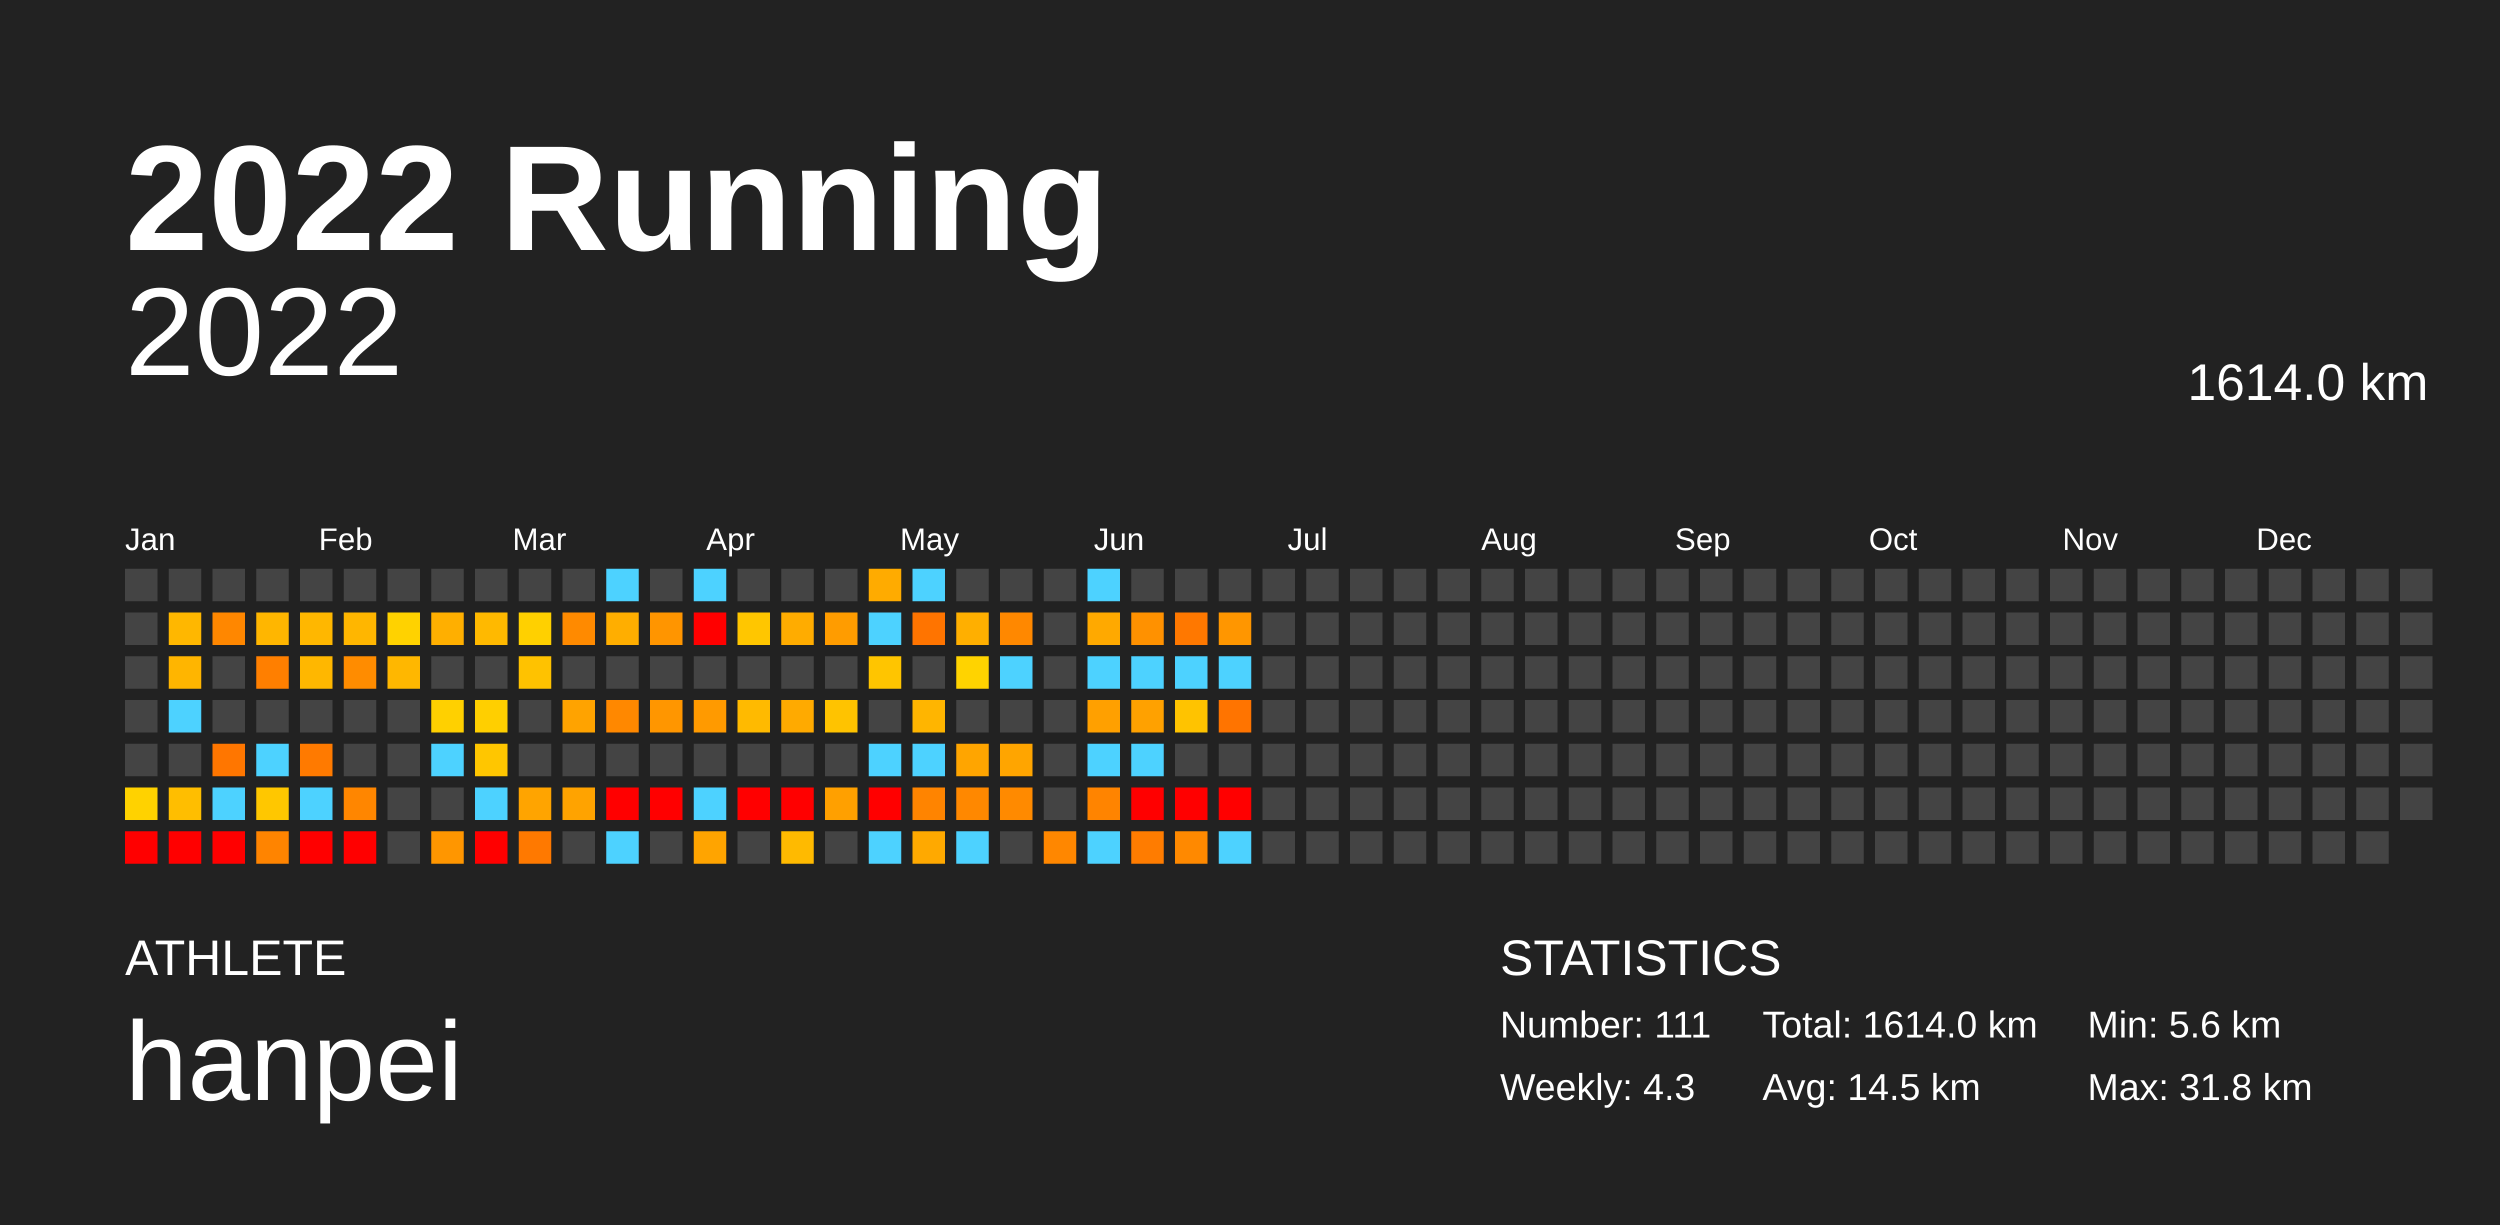
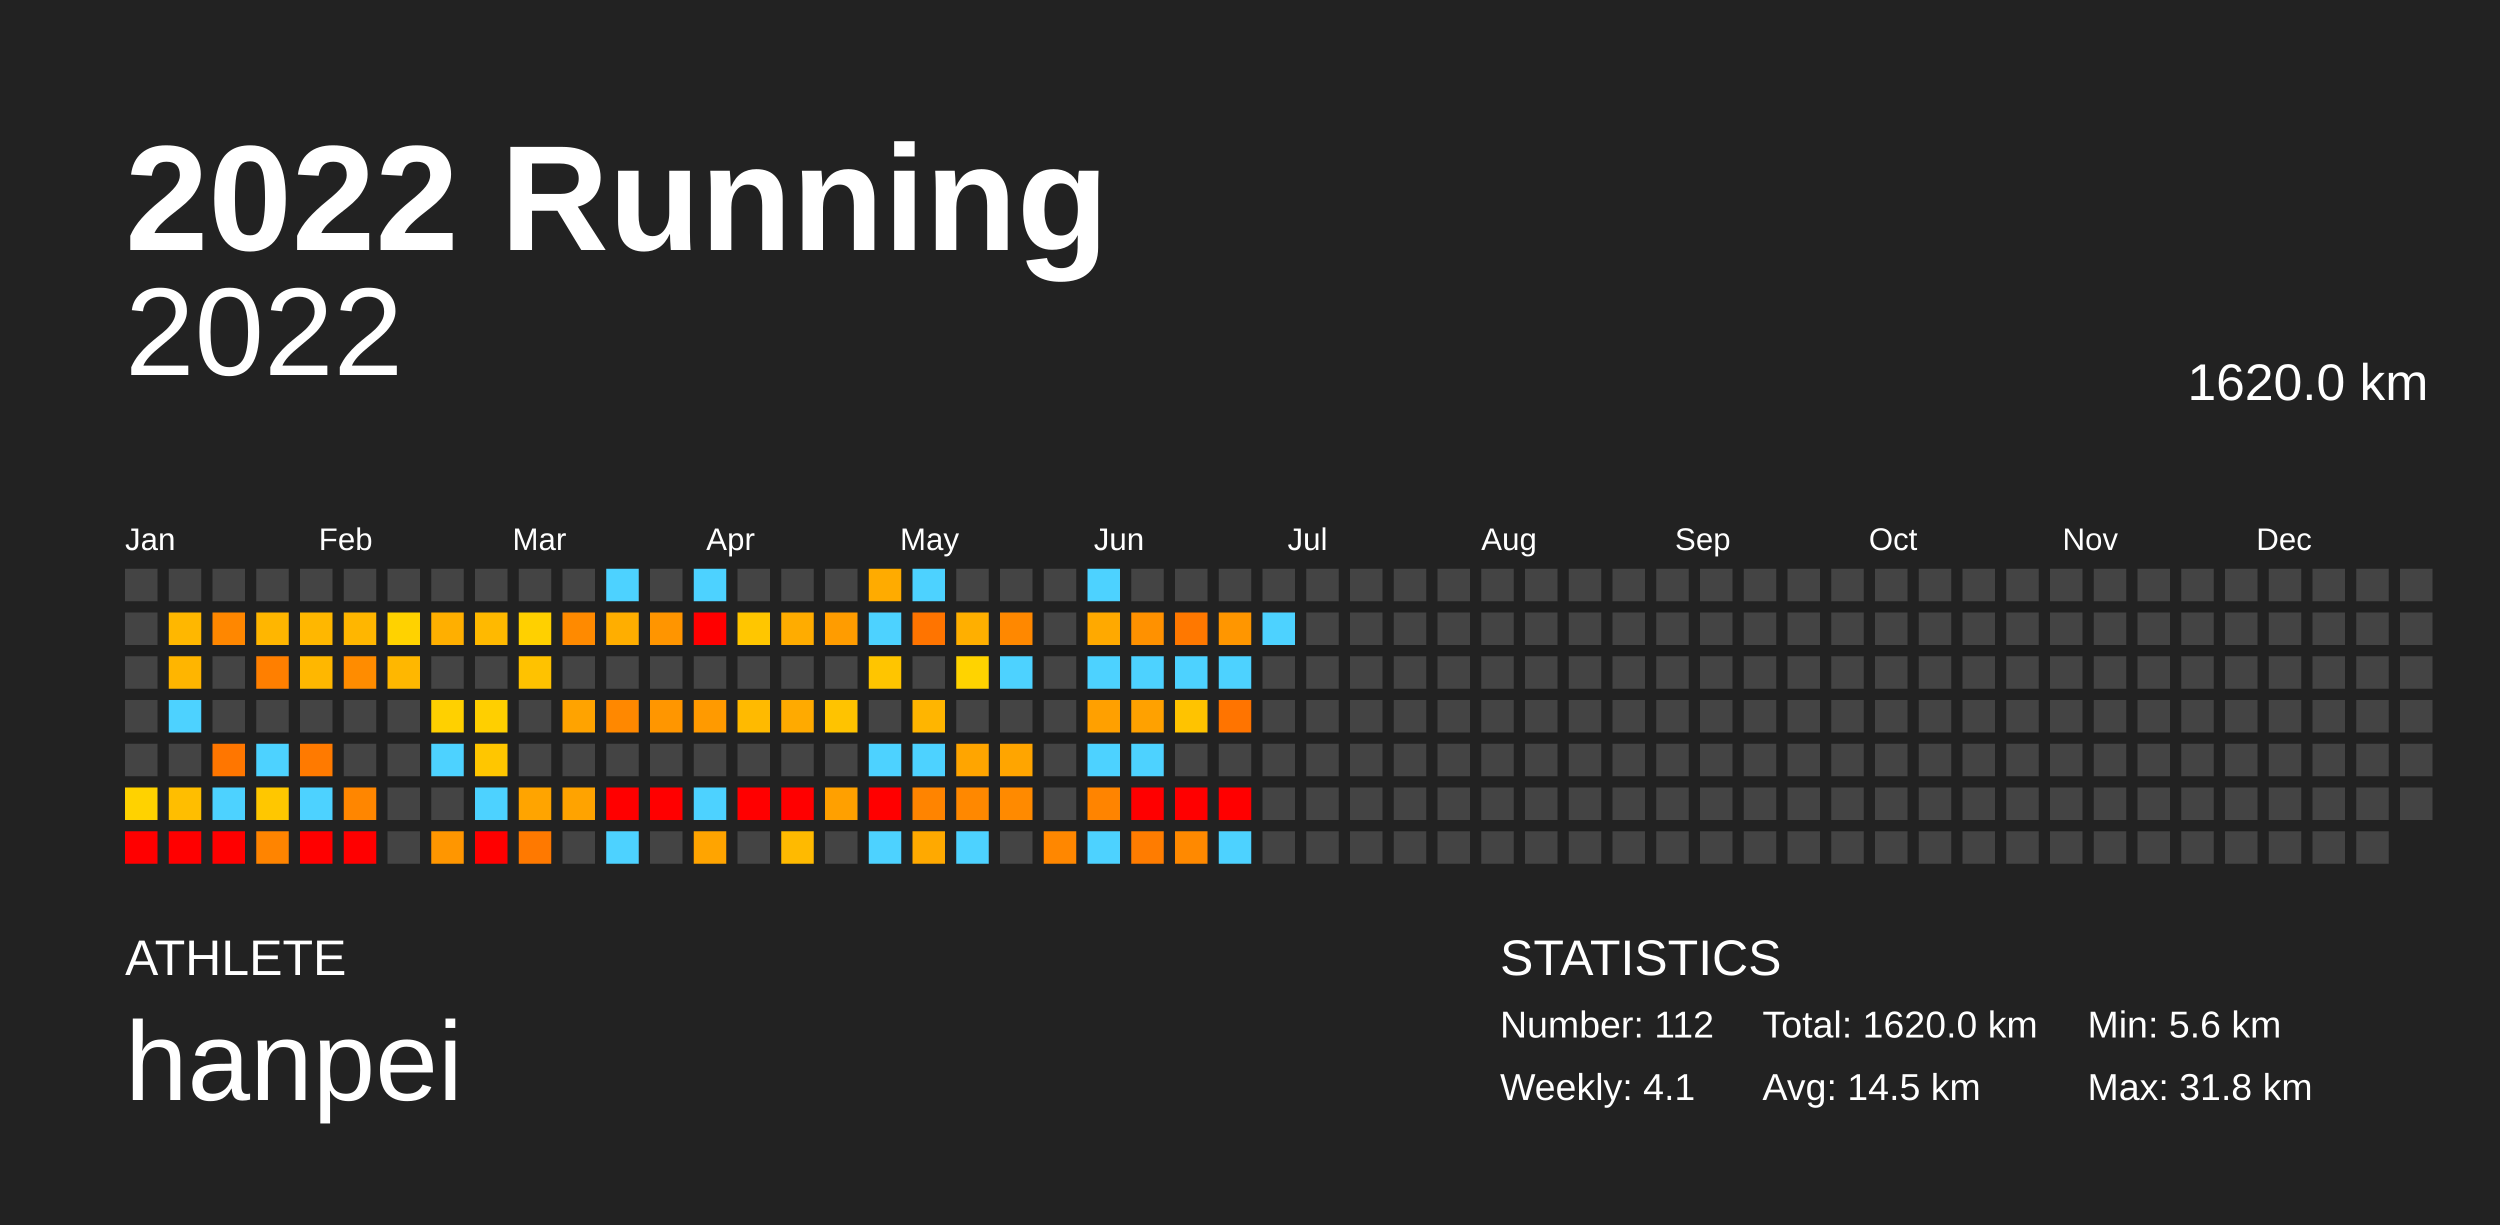
<svg xmlns="http://www.w3.org/2000/svg" baseProfile="full" height="98mm" version="1.1" viewBox="0,0,200,98" width="200mm">
  <defs />
  <rect fill="#222222" height="98" width="200" x="0" y="0" />
  <text fill="#FFFFFF" style="font-size:12px; font-family:Arial; font-weight:bold;" x="10" y="20">2022 Running</text>
  <text fill="#FFFFFF" style="font-size:4px; font-family:Arial" x="10" y="78">ATHLETE</text>
  <text fill="#FFFFFF" style="font-size:9px; font-family:Arial" x="10" y="88">hanpei</text>
  <text fill="#FFFFFF" style="font-size:4px; font-family:Arial" x="120" y="78">STATISTICS</text>
-   <text fill="#FFFFFF" style="font-size:3px; font-family:Arial" x="120" y="83">Number: 111</text>
-   <text fill="#FFFFFF" style="font-size:3px; font-family:Arial" x="120" y="88">Weekly: 4.3</text>
-   <text fill="#FFFFFF" style="font-size:3px; font-family:Arial" x="141" y="83">Total: 1614.0 km</text>
+   <text fill="#FFFFFF" style="font-size:3px; font-family:Arial" x="120" y="83">Number: 112</text>
+   <text fill="#FFFFFF" style="font-size:3px; font-family:Arial" x="120" y="88">Weekly: 4.1</text>
+   <text fill="#FFFFFF" style="font-size:3px; font-family:Arial" x="141" y="83">Total: 1620.0 km</text>
  <text fill="#FFFFFF" style="font-size:3px; font-family:Arial" x="141" y="88">Avg: 14.5 km</text>
  <text fill="#FFFFFF" style="font-size:3px; font-family:Arial" x="167" y="83">Min: 5.6 km</text>
  <text fill="#FFFFFF" style="font-size:3px; font-family:Arial" x="167" y="88">Max: 31.8 km</text>
  <text alignment-baseline="hanging" fill="#FFFFFF" style="font-size:10.0px; font-family:Arial;" x="10" y="30">2022</text>
-   <text alignment-baseline="hanging" fill="#FFFFFF" style="font-size:4.125px; font-family:Arial;" x="175" y="32">1614.0 km</text>
+   <text alignment-baseline="hanging" fill="#FFFFFF" style="font-size:4.125px; font-family:Arial;" x="175" y="32">1620.0 km</text>
  <text fill="#FFFFFF" style="font-size:2.5px; font-family:Arial" x="10.0" y="44">Jan</text>
  <text fill="#FFFFFF" style="font-size:2.5px; font-family:Arial" x="25.5" y="44">Feb</text>
  <text fill="#FFFFFF" style="font-size:2.5px; font-family:Arial" x="41.0" y="44">Mar</text>
  <text fill="#FFFFFF" style="font-size:2.5px; font-family:Arial" x="56.5" y="44">Apr</text>
  <text fill="#FFFFFF" style="font-size:2.5px; font-family:Arial" x="72.0" y="44">May</text>
  <text fill="#FFFFFF" style="font-size:2.5px; font-family:Arial" x="87.5" y="44">Jun</text>
  <text fill="#FFFFFF" style="font-size:2.5px; font-family:Arial" x="103.0" y="44">Jul</text>
  <text fill="#FFFFFF" style="font-size:2.5px; font-family:Arial" x="118.5" y="44">Aug</text>
  <text fill="#FFFFFF" style="font-size:2.5px; font-family:Arial" x="134.0" y="44">Sep</text>
  <text fill="#FFFFFF" style="font-size:2.5px; font-family:Arial" x="149.5" y="44">Oct</text>
  <text fill="#FFFFFF" style="font-size:2.5px; font-family:Arial" x="165.0" y="44">Nov</text>
  <text fill="#FFFFFF" style="font-size:2.5px; font-family:Arial" x="180.5" y="44">Dec</text>
  <rect fill="#444444" height="2.6" width="2.6" x="10.0" y="45.5" />
  <rect fill="#444444" height="2.6" width="2.6" x="10.0" y="49.0" />
  <rect fill="#444444" height="2.6" width="2.6" x="10.0" y="52.5" />
  <rect fill="#444444" height="2.6" width="2.6" x="10.0" y="56.0" />
  <rect fill="#444444" height="2.6" width="2.6" x="10.0" y="59.5" />
  <rect fill="#ffd200" height="2.6" width="2.6" x="10.0" y="63.0" />
  <rect fill="red" height="2.6" width="2.6" x="10.0" y="66.5" />
  <rect fill="#444444" height="2.6" width="2.6" x="13.5" y="45.5" />
  <rect fill="#ffb700" height="2.6" width="2.6" x="13.5" y="49.0" />
  <rect fill="#ffb500" height="2.6" width="2.6" x="13.5" y="52.5" />
  <rect fill="#4dd2ff" height="2.6" width="2.6" x="13.5" y="56.0" />
  <rect fill="#444444" height="2.6" width="2.6" x="13.5" y="59.5" />
  <rect fill="#ffbe00" height="2.6" width="2.6" x="13.5" y="63.0" />
  <rect fill="red" height="2.6" width="2.6" x="13.5" y="66.5" />
  <rect fill="#444444" height="2.6" width="2.6" x="17.0" y="45.5" />
  <rect fill="#ff8700" height="2.6" width="2.6" x="17.0" y="49.0" />
  <rect fill="#444444" height="2.6" width="2.6" x="17.0" y="52.5" />
  <rect fill="#444444" height="2.6" width="2.6" x="17.0" y="56.0" />
  <rect fill="#ff7600" height="2.6" width="2.6" x="17.0" y="59.5" />
  <rect fill="#4dd2ff" height="2.6" width="2.6" x="17.0" y="63.0" />
  <rect fill="red" height="2.6" width="2.6" x="17.0" y="66.5" />
  <rect fill="#444444" height="2.6" width="2.6" x="20.5" y="45.5" />
  <rect fill="#ffb600" height="2.6" width="2.6" x="20.5" y="49.0" />
  <rect fill="#ff7f00" height="2.6" width="2.6" x="20.5" y="52.5" />
  <rect fill="#444444" height="2.6" width="2.6" x="20.5" y="56.0" />
  <rect fill="#4dd2ff" height="2.6" width="2.6" x="20.5" y="59.5" />
  <rect fill="#ffc700" height="2.6" width="2.6" x="20.5" y="63.0" />
  <rect fill="#ff8400" height="2.6" width="2.6" x="20.5" y="66.5" />
  <rect fill="#444444" height="2.6" width="2.6" x="24.0" y="45.5" />
  <rect fill="#ffb700" height="2.6" width="2.6" x="24.0" y="49.0" />
  <rect fill="#ffb700" height="2.6" width="2.6" x="24.0" y="52.5" />
  <rect fill="#444444" height="2.6" width="2.6" x="24.0" y="56.0" />
  <rect fill="#ff7a00" height="2.6" width="2.6" x="24.0" y="59.5" />
  <rect fill="#4dd2ff" height="2.6" width="2.6" x="24.0" y="63.0" />
  <rect fill="red" height="2.6" width="2.6" x="24.0" y="66.5" />
  <rect fill="#444444" height="2.6" width="2.6" x="27.5" y="45.5" />
  <rect fill="#ffb600" height="2.6" width="2.6" x="27.5" y="49.0" />
  <rect fill="#ff8c00" height="2.6" width="2.6" x="27.5" y="52.5" />
  <rect fill="#444444" height="2.6" width="2.6" x="27.5" y="56.0" />
  <rect fill="#444444" height="2.6" width="2.6" x="27.5" y="59.5" />
  <rect fill="#ff8600" height="2.6" width="2.6" x="27.5" y="63.0" />
  <rect fill="red" height="2.6" width="2.6" x="27.5" y="66.5" />
  <rect fill="#444444" height="2.6" width="2.6" x="31.0" y="45.5" />
  <rect fill="#ffd200" height="2.6" width="2.6" x="31.0" y="49.0" />
  <rect fill="#ffb700" height="2.6" width="2.6" x="31.0" y="52.5" />
  <rect fill="#444444" height="2.6" width="2.6" x="31.0" y="56.0" />
  <rect fill="#444444" height="2.6" width="2.6" x="31.0" y="59.5" />
  <rect fill="#444444" height="2.6" width="2.6" x="31.0" y="63.0" />
  <rect fill="#444444" height="2.6" width="2.6" x="31.0" y="66.5" />
  <rect fill="#444444" height="2.6" width="2.6" x="34.5" y="45.5" />
  <rect fill="#ffaf00" height="2.6" width="2.6" x="34.5" y="49.0" />
  <rect fill="#444444" height="2.6" width="2.6" x="34.5" y="52.5" />
  <rect fill="#ffd000" height="2.6" width="2.6" x="34.5" y="56.0" />
  <rect fill="#4dd2ff" height="2.6" width="2.6" x="34.5" y="59.5" />
  <rect fill="#444444" height="2.6" width="2.6" x="34.5" y="63.0" />
  <rect fill="#ff9600" height="2.6" width="2.6" x="34.5" y="66.5" />
  <rect fill="#444444" height="2.6" width="2.6" x="38.0" y="45.5" />
  <rect fill="#ffb900" height="2.6" width="2.6" x="38.0" y="49.0" />
  <rect fill="#444444" height="2.6" width="2.6" x="38.0" y="52.5" />
  <rect fill="#ffcf00" height="2.6" width="2.6" x="38.0" y="56.0" />
  <rect fill="#ffc600" height="2.6" width="2.6" x="38.0" y="59.5" />
  <rect fill="#4dd2ff" height="2.6" width="2.6" x="38.0" y="63.0" />
  <rect fill="red" height="2.6" width="2.6" x="38.0" y="66.5" />
  <rect fill="#444444" height="2.6" width="2.6" x="41.5" y="45.5" />
  <rect fill="#ffd000" height="2.6" width="2.6" x="41.5" y="49.0" />
  <rect fill="#ffc200" height="2.6" width="2.6" x="41.5" y="52.5" />
  <rect fill="#444444" height="2.6" width="2.6" x="41.5" y="56.0" />
  <rect fill="#444444" height="2.6" width="2.6" x="41.5" y="59.5" />
  <rect fill="#ffa400" height="2.6" width="2.6" x="41.5" y="63.0" />
  <rect fill="#ff7900" height="2.6" width="2.6" x="41.5" y="66.5" />
  <rect fill="#444444" height="2.6" width="2.6" x="45.0" y="45.5" />
  <rect fill="#ff8a00" height="2.6" width="2.6" x="45.0" y="49.0" />
  <rect fill="#444444" height="2.6" width="2.6" x="45.0" y="52.5" />
  <rect fill="#ffa300" height="2.6" width="2.6" x="45.0" y="56.0" />
  <rect fill="#444444" height="2.6" width="2.6" x="45.0" y="59.5" />
  <rect fill="#ffa300" height="2.6" width="2.6" x="45.0" y="63.0" />
  <rect fill="#444444" height="2.6" width="2.6" x="45.0" y="66.5" />
  <rect fill="#4dd2ff" height="2.6" width="2.6" x="48.5" y="45.5" />
  <rect fill="#ffae00" height="2.6" width="2.6" x="48.5" y="49.0" />
  <rect fill="#444444" height="2.6" width="2.6" x="48.5" y="52.5" />
  <rect fill="#ff8800" height="2.6" width="2.6" x="48.5" y="56.0" />
  <rect fill="#444444" height="2.6" width="2.6" x="48.5" y="59.5" />
  <rect fill="red" height="2.6" width="2.6" x="48.5" y="63.0" />
  <rect fill="#4dd2ff" height="2.6" width="2.6" x="48.5" y="66.5" />
  <rect fill="#444444" height="2.6" width="2.6" x="52.0" y="45.5" />
  <rect fill="#ff9500" height="2.6" width="2.6" x="52.0" y="49.0" />
  <rect fill="#444444" height="2.6" width="2.6" x="52.0" y="52.5" />
  <rect fill="#ff9600" height="2.6" width="2.6" x="52.0" y="56.0" />
  <rect fill="#444444" height="2.6" width="2.6" x="52.0" y="59.5" />
  <rect fill="red" height="2.6" width="2.6" x="52.0" y="63.0" />
  <rect fill="#444444" height="2.6" width="2.6" x="52.0" y="66.5" />
  <rect fill="#4dd2ff" height="2.6" width="2.6" x="55.5" y="45.5" />
  <rect fill="red" height="2.6" width="2.6" x="55.5" y="49.0" />
  <rect fill="#444444" height="2.6" width="2.6" x="55.5" y="52.5" />
  <rect fill="#ff9a00" height="2.6" width="2.6" x="55.5" y="56.0" />
  <rect fill="#444444" height="2.6" width="2.6" x="55.5" y="59.5" />
  <rect fill="#4dd2ff" height="2.6" width="2.6" x="55.5" y="63.0" />
  <rect fill="#ffa400" height="2.6" width="2.6" x="55.5" y="66.5" />
  <rect fill="#444444" height="2.6" width="2.6" x="59.0" y="45.5" />
  <rect fill="#ffc600" height="2.6" width="2.6" x="59.0" y="49.0" />
  <rect fill="#444444" height="2.6" width="2.6" x="59.0" y="52.5" />
  <rect fill="#ffba00" height="2.6" width="2.6" x="59.0" y="56.0" />
  <rect fill="#444444" height="2.6" width="2.6" x="59.0" y="59.5" />
  <rect fill="red" height="2.6" width="2.6" x="59.0" y="63.0" />
  <rect fill="#444444" height="2.6" width="2.6" x="59.0" y="66.5" />
  <rect fill="#444444" height="2.6" width="2.6" x="62.5" y="45.5" />
  <rect fill="#ffac00" height="2.6" width="2.6" x="62.5" y="49.0" />
  <rect fill="#444444" height="2.6" width="2.6" x="62.5" y="52.5" />
  <rect fill="#ffaa00" height="2.6" width="2.6" x="62.5" y="56.0" />
  <rect fill="#444444" height="2.6" width="2.6" x="62.5" y="59.5" />
  <rect fill="red" height="2.6" width="2.6" x="62.5" y="63.0" />
  <rect fill="#ffba00" height="2.6" width="2.6" x="62.5" y="66.5" />
  <rect fill="#444444" height="2.6" width="2.6" x="66.0" y="45.5" />
  <rect fill="#ff9c00" height="2.6" width="2.6" x="66.0" y="49.0" />
  <rect fill="#444444" height="2.6" width="2.6" x="66.0" y="52.5" />
  <rect fill="#ffc300" height="2.6" width="2.6" x="66.0" y="56.0" />
  <rect fill="#444444" height="2.6" width="2.6" x="66.0" y="59.5" />
  <rect fill="#ffa000" height="2.6" width="2.6" x="66.0" y="63.0" />
  <rect fill="#444444" height="2.6" width="2.6" x="66.0" y="66.5" />
  <rect fill="#ffab00" height="2.6" width="2.6" x="69.5" y="45.5" />
  <rect fill="#4dd2ff" height="2.6" width="2.6" x="69.5" y="49.0" />
  <rect fill="#ffc500" height="2.6" width="2.6" x="69.5" y="52.5" />
  <rect fill="#444444" height="2.6" width="2.6" x="69.5" y="56.0" />
  <rect fill="#4dd2ff" height="2.6" width="2.6" x="69.5" y="59.5" />
  <rect fill="red" height="2.6" width="2.6" x="69.5" y="63.0" />
  <rect fill="#4dd2ff" height="2.6" width="2.6" x="69.5" y="66.5" />
  <rect fill="#4dd2ff" height="2.6" width="2.6" x="73.0" y="45.5" />
  <rect fill="#ff7400" height="2.6" width="2.6" x="73.0" y="49.0" />
  <rect fill="#444444" height="2.6" width="2.6" x="73.0" y="52.5" />
  <rect fill="#ffb500" height="2.6" width="2.6" x="73.0" y="56.0" />
  <rect fill="#4dd2ff" height="2.6" width="2.6" x="73.0" y="59.5" />
  <rect fill="#ff8400" height="2.6" width="2.6" x="73.0" y="63.0" />
  <rect fill="#ffa900" height="2.6" width="2.6" x="73.0" y="66.5" />
  <rect fill="#444444" height="2.6" width="2.6" x="76.5" y="45.5" />
  <rect fill="#ffaf00" height="2.6" width="2.6" x="76.5" y="49.0" />
  <rect fill="#ffd300" height="2.6" width="2.6" x="76.5" y="52.5" />
  <rect fill="#444444" height="2.6" width="2.6" x="76.5" y="56.0" />
  <rect fill="#ffa500" height="2.6" width="2.6" x="76.5" y="59.5" />
  <rect fill="#ff8800" height="2.6" width="2.6" x="76.5" y="63.0" />
  <rect fill="#4dd2ff" height="2.6" width="2.6" x="76.5" y="66.5" />
  <rect fill="#444444" height="2.6" width="2.6" x="80.0" y="45.5" />
  <rect fill="#ff8800" height="2.6" width="2.6" x="80.0" y="49.0" />
  <rect fill="#4dd2ff" height="2.6" width="2.6" x="80.0" y="52.5" />
  <rect fill="#444444" height="2.6" width="2.6" x="80.0" y="56.0" />
  <rect fill="#ffa500" height="2.6" width="2.6" x="80.0" y="59.5" />
  <rect fill="#ff8a00" height="2.6" width="2.6" x="80.0" y="63.0" />
  <rect fill="#444444" height="2.6" width="2.6" x="80.0" y="66.5" />
  <rect fill="#444444" height="2.6" width="2.6" x="83.5" y="45.5" />
  <rect fill="#444444" height="2.6" width="2.6" x="83.5" y="49.0" />
  <rect fill="#444444" height="2.6" width="2.6" x="83.5" y="52.5" />
  <rect fill="#444444" height="2.6" width="2.6" x="83.5" y="56.0" />
  <rect fill="#444444" height="2.6" width="2.6" x="83.5" y="59.5" />
  <rect fill="#444444" height="2.6" width="2.6" x="83.5" y="63.0" />
  <rect fill="#ff8700" height="2.6" width="2.6" x="83.5" y="66.5" />
  <rect fill="#4dd2ff" height="2.6" width="2.6" x="87.0" y="45.5" />
  <rect fill="#ffa900" height="2.6" width="2.6" x="87.0" y="49.0" />
  <rect fill="#4dd2ff" height="2.6" width="2.6" x="87.0" y="52.5" />
  <rect fill="#ffa000" height="2.6" width="2.6" x="87.0" y="56.0" />
  <rect fill="#4dd2ff" height="2.6" width="2.6" x="87.0" y="59.5" />
  <rect fill="#ff8400" height="2.6" width="2.6" x="87.0" y="63.0" />
  <rect fill="#4dd2ff" height="2.6" width="2.6" x="87.0" y="66.5" />
  <rect fill="#444444" height="2.6" width="2.6" x="90.5" y="45.5" />
  <rect fill="#ff9100" height="2.6" width="2.6" x="90.5" y="49.0" />
  <rect fill="#4dd2ff" height="2.6" width="2.6" x="90.5" y="52.5" />
  <rect fill="#ffa100" height="2.6" width="2.6" x="90.5" y="56.0" />
  <rect fill="#4dd2ff" height="2.6" width="2.6" x="90.5" y="59.5" />
  <rect fill="red" height="2.6" width="2.6" x="90.5" y="63.0" />
  <rect fill="#ff7c00" height="2.6" width="2.6" x="90.5" y="66.5" />
  <rect fill="#444444" height="2.6" width="2.6" x="94.0" y="45.5" />
  <rect fill="#ff7800" height="2.6" width="2.6" x="94.0" y="49.0" />
  <rect fill="#4dd2ff" height="2.6" width="2.6" x="94.0" y="52.5" />
  <rect fill="#ffc300" height="2.6" width="2.6" x="94.0" y="56.0" />
  <rect fill="#444444" height="2.6" width="2.6" x="94.0" y="59.5" />
  <rect fill="red" height="2.6" width="2.6" x="94.0" y="63.0" />
  <rect fill="#ff8900" height="2.6" width="2.6" x="94.0" y="66.5" />
  <rect fill="#444444" height="2.6" width="2.6" x="97.5" y="45.5" />
  <rect fill="#ff9600" height="2.6" width="2.6" x="97.5" y="49.0" />
  <rect fill="#4dd2ff" height="2.6" width="2.6" x="97.5" y="52.5" />
  <rect fill="#ff7400" height="2.6" width="2.6" x="97.5" y="56.0" />
  <rect fill="#444444" height="2.6" width="2.6" x="97.5" y="59.5" />
  <rect fill="red" height="2.6" width="2.6" x="97.5" y="63.0" />
  <rect fill="#4dd2ff" height="2.6" width="2.6" x="97.5" y="66.5" />
  <rect fill="#444444" height="2.6" width="2.6" x="101.0" y="45.5" />
-   <rect fill="#444444" height="2.6" width="2.6" x="101.0" y="49.0" />
+   <rect fill="#4dd2ff" height="2.6" width="2.6" x="101.0" y="49.0" />
  <rect fill="#444444" height="2.6" width="2.6" x="101.0" y="52.5" />
  <rect fill="#444444" height="2.6" width="2.6" x="101.0" y="56.0" />
  <rect fill="#444444" height="2.6" width="2.6" x="101.0" y="59.5" />
  <rect fill="#444444" height="2.6" width="2.6" x="101.0" y="63.0" />
  <rect fill="#444444" height="2.6" width="2.6" x="101.0" y="66.5" />
  <rect fill="#444444" height="2.6" width="2.6" x="104.5" y="45.5" />
  <rect fill="#444444" height="2.6" width="2.6" x="104.5" y="49.0" />
  <rect fill="#444444" height="2.6" width="2.6" x="104.5" y="52.5" />
  <rect fill="#444444" height="2.6" width="2.6" x="104.5" y="56.0" />
  <rect fill="#444444" height="2.6" width="2.6" x="104.5" y="59.5" />
  <rect fill="#444444" height="2.6" width="2.6" x="104.5" y="63.0" />
  <rect fill="#444444" height="2.6" width="2.6" x="104.5" y="66.5" />
  <rect fill="#444444" height="2.6" width="2.6" x="108.0" y="45.5" />
  <rect fill="#444444" height="2.6" width="2.6" x="108.0" y="49.0" />
  <rect fill="#444444" height="2.6" width="2.6" x="108.0" y="52.5" />
  <rect fill="#444444" height="2.6" width="2.6" x="108.0" y="56.0" />
  <rect fill="#444444" height="2.6" width="2.6" x="108.0" y="59.5" />
  <rect fill="#444444" height="2.6" width="2.6" x="108.0" y="63.0" />
  <rect fill="#444444" height="2.6" width="2.6" x="108.0" y="66.5" />
  <rect fill="#444444" height="2.6" width="2.6" x="111.5" y="45.5" />
  <rect fill="#444444" height="2.6" width="2.6" x="111.5" y="49.0" />
  <rect fill="#444444" height="2.6" width="2.6" x="111.5" y="52.5" />
  <rect fill="#444444" height="2.6" width="2.6" x="111.5" y="56.0" />
  <rect fill="#444444" height="2.6" width="2.6" x="111.5" y="59.5" />
  <rect fill="#444444" height="2.6" width="2.6" x="111.5" y="63.0" />
  <rect fill="#444444" height="2.6" width="2.6" x="111.5" y="66.5" />
  <rect fill="#444444" height="2.6" width="2.6" x="115.0" y="45.5" />
  <rect fill="#444444" height="2.6" width="2.6" x="115.0" y="49.0" />
  <rect fill="#444444" height="2.6" width="2.6" x="115.0" y="52.5" />
  <rect fill="#444444" height="2.6" width="2.6" x="115.0" y="56.0" />
  <rect fill="#444444" height="2.6" width="2.6" x="115.0" y="59.5" />
  <rect fill="#444444" height="2.6" width="2.6" x="115.0" y="63.0" />
  <rect fill="#444444" height="2.6" width="2.6" x="115.0" y="66.5" />
  <rect fill="#444444" height="2.6" width="2.6" x="118.5" y="45.5" />
  <rect fill="#444444" height="2.6" width="2.6" x="118.5" y="49.0" />
  <rect fill="#444444" height="2.6" width="2.6" x="118.5" y="52.5" />
  <rect fill="#444444" height="2.6" width="2.6" x="118.5" y="56.0" />
  <rect fill="#444444" height="2.6" width="2.6" x="118.5" y="59.5" />
  <rect fill="#444444" height="2.6" width="2.6" x="118.5" y="63.0" />
  <rect fill="#444444" height="2.6" width="2.6" x="118.5" y="66.5" />
  <rect fill="#444444" height="2.6" width="2.6" x="122.0" y="45.5" />
  <rect fill="#444444" height="2.6" width="2.6" x="122.0" y="49.0" />
  <rect fill="#444444" height="2.6" width="2.6" x="122.0" y="52.5" />
  <rect fill="#444444" height="2.6" width="2.6" x="122.0" y="56.0" />
  <rect fill="#444444" height="2.6" width="2.6" x="122.0" y="59.5" />
  <rect fill="#444444" height="2.6" width="2.6" x="122.0" y="63.0" />
  <rect fill="#444444" height="2.6" width="2.6" x="122.0" y="66.5" />
  <rect fill="#444444" height="2.6" width="2.6" x="125.5" y="45.5" />
  <rect fill="#444444" height="2.6" width="2.6" x="125.5" y="49.0" />
  <rect fill="#444444" height="2.6" width="2.6" x="125.5" y="52.5" />
  <rect fill="#444444" height="2.6" width="2.6" x="125.5" y="56.0" />
  <rect fill="#444444" height="2.6" width="2.6" x="125.5" y="59.5" />
  <rect fill="#444444" height="2.6" width="2.6" x="125.5" y="63.0" />
  <rect fill="#444444" height="2.6" width="2.6" x="125.5" y="66.5" />
  <rect fill="#444444" height="2.6" width="2.6" x="129.0" y="45.5" />
  <rect fill="#444444" height="2.6" width="2.6" x="129.0" y="49.0" />
  <rect fill="#444444" height="2.6" width="2.6" x="129.0" y="52.5" />
  <rect fill="#444444" height="2.6" width="2.6" x="129.0" y="56.0" />
  <rect fill="#444444" height="2.6" width="2.6" x="129.0" y="59.5" />
  <rect fill="#444444" height="2.6" width="2.6" x="129.0" y="63.0" />
  <rect fill="#444444" height="2.6" width="2.6" x="129.0" y="66.5" />
  <rect fill="#444444" height="2.6" width="2.6" x="132.5" y="45.5" />
  <rect fill="#444444" height="2.6" width="2.6" x="132.5" y="49.0" />
  <rect fill="#444444" height="2.6" width="2.6" x="132.5" y="52.5" />
  <rect fill="#444444" height="2.6" width="2.6" x="132.5" y="56.0" />
  <rect fill="#444444" height="2.6" width="2.6" x="132.5" y="59.5" />
  <rect fill="#444444" height="2.6" width="2.6" x="132.5" y="63.0" />
  <rect fill="#444444" height="2.6" width="2.6" x="132.5" y="66.5" />
  <rect fill="#444444" height="2.6" width="2.6" x="136.0" y="45.5" />
  <rect fill="#444444" height="2.6" width="2.6" x="136.0" y="49.0" />
  <rect fill="#444444" height="2.6" width="2.6" x="136.0" y="52.5" />
  <rect fill="#444444" height="2.6" width="2.6" x="136.0" y="56.0" />
  <rect fill="#444444" height="2.6" width="2.6" x="136.0" y="59.5" />
  <rect fill="#444444" height="2.6" width="2.6" x="136.0" y="63.0" />
  <rect fill="#444444" height="2.6" width="2.6" x="136.0" y="66.5" />
  <rect fill="#444444" height="2.6" width="2.6" x="139.5" y="45.5" />
  <rect fill="#444444" height="2.6" width="2.6" x="139.5" y="49.0" />
  <rect fill="#444444" height="2.6" width="2.6" x="139.5" y="52.5" />
  <rect fill="#444444" height="2.6" width="2.6" x="139.5" y="56.0" />
  <rect fill="#444444" height="2.6" width="2.6" x="139.5" y="59.5" />
  <rect fill="#444444" height="2.6" width="2.6" x="139.5" y="63.0" />
  <rect fill="#444444" height="2.6" width="2.6" x="139.5" y="66.5" />
  <rect fill="#444444" height="2.6" width="2.6" x="143.0" y="45.5" />
  <rect fill="#444444" height="2.6" width="2.6" x="143.0" y="49.0" />
  <rect fill="#444444" height="2.6" width="2.6" x="143.0" y="52.5" />
  <rect fill="#444444" height="2.6" width="2.6" x="143.0" y="56.0" />
  <rect fill="#444444" height="2.6" width="2.6" x="143.0" y="59.5" />
  <rect fill="#444444" height="2.6" width="2.6" x="143.0" y="63.0" />
  <rect fill="#444444" height="2.6" width="2.6" x="143.0" y="66.5" />
  <rect fill="#444444" height="2.6" width="2.6" x="146.5" y="45.5" />
  <rect fill="#444444" height="2.6" width="2.6" x="146.5" y="49.0" />
  <rect fill="#444444" height="2.6" width="2.6" x="146.5" y="52.5" />
  <rect fill="#444444" height="2.6" width="2.6" x="146.5" y="56.0" />
  <rect fill="#444444" height="2.6" width="2.6" x="146.5" y="59.5" />
  <rect fill="#444444" height="2.6" width="2.6" x="146.5" y="63.0" />
  <rect fill="#444444" height="2.6" width="2.6" x="146.5" y="66.5" />
  <rect fill="#444444" height="2.6" width="2.6" x="150.0" y="45.5" />
  <rect fill="#444444" height="2.6" width="2.6" x="150.0" y="49.0" />
  <rect fill="#444444" height="2.6" width="2.6" x="150.0" y="52.5" />
  <rect fill="#444444" height="2.6" width="2.6" x="150.0" y="56.0" />
  <rect fill="#444444" height="2.6" width="2.6" x="150.0" y="59.5" />
  <rect fill="#444444" height="2.6" width="2.6" x="150.0" y="63.0" />
  <rect fill="#444444" height="2.6" width="2.6" x="150.0" y="66.5" />
  <rect fill="#444444" height="2.6" width="2.6" x="153.5" y="45.5" />
  <rect fill="#444444" height="2.6" width="2.6" x="153.5" y="49.0" />
  <rect fill="#444444" height="2.6" width="2.6" x="153.5" y="52.5" />
  <rect fill="#444444" height="2.6" width="2.6" x="153.5" y="56.0" />
  <rect fill="#444444" height="2.6" width="2.6" x="153.5" y="59.5" />
  <rect fill="#444444" height="2.6" width="2.6" x="153.5" y="63.0" />
  <rect fill="#444444" height="2.6" width="2.6" x="153.5" y="66.5" />
  <rect fill="#444444" height="2.6" width="2.6" x="157.0" y="45.5" />
  <rect fill="#444444" height="2.6" width="2.6" x="157.0" y="49.0" />
  <rect fill="#444444" height="2.6" width="2.6" x="157.0" y="52.5" />
  <rect fill="#444444" height="2.6" width="2.6" x="157.0" y="56.0" />
  <rect fill="#444444" height="2.6" width="2.6" x="157.0" y="59.5" />
  <rect fill="#444444" height="2.6" width="2.6" x="157.0" y="63.0" />
  <rect fill="#444444" height="2.6" width="2.6" x="157.0" y="66.5" />
  <rect fill="#444444" height="2.6" width="2.6" x="160.5" y="45.5" />
  <rect fill="#444444" height="2.6" width="2.6" x="160.5" y="49.0" />
  <rect fill="#444444" height="2.6" width="2.6" x="160.5" y="52.5" />
  <rect fill="#444444" height="2.6" width="2.6" x="160.5" y="56.0" />
  <rect fill="#444444" height="2.6" width="2.6" x="160.5" y="59.5" />
  <rect fill="#444444" height="2.6" width="2.6" x="160.5" y="63.0" />
  <rect fill="#444444" height="2.6" width="2.6" x="160.5" y="66.5" />
  <rect fill="#444444" height="2.6" width="2.6" x="164.0" y="45.5" />
  <rect fill="#444444" height="2.6" width="2.6" x="164.0" y="49.0" />
  <rect fill="#444444" height="2.6" width="2.6" x="164.0" y="52.5" />
  <rect fill="#444444" height="2.6" width="2.6" x="164.0" y="56.0" />
  <rect fill="#444444" height="2.6" width="2.6" x="164.0" y="59.5" />
  <rect fill="#444444" height="2.6" width="2.6" x="164.0" y="63.0" />
  <rect fill="#444444" height="2.6" width="2.6" x="164.0" y="66.5" />
  <rect fill="#444444" height="2.6" width="2.6" x="167.5" y="45.5" />
  <rect fill="#444444" height="2.6" width="2.6" x="167.5" y="49.0" />
  <rect fill="#444444" height="2.6" width="2.6" x="167.5" y="52.5" />
  <rect fill="#444444" height="2.6" width="2.6" x="167.5" y="56.0" />
  <rect fill="#444444" height="2.6" width="2.6" x="167.5" y="59.5" />
  <rect fill="#444444" height="2.6" width="2.6" x="167.5" y="63.0" />
  <rect fill="#444444" height="2.6" width="2.6" x="167.5" y="66.5" />
  <rect fill="#444444" height="2.6" width="2.6" x="171.0" y="45.5" />
  <rect fill="#444444" height="2.6" width="2.6" x="171.0" y="49.0" />
  <rect fill="#444444" height="2.6" width="2.6" x="171.0" y="52.5" />
  <rect fill="#444444" height="2.6" width="2.6" x="171.0" y="56.0" />
  <rect fill="#444444" height="2.6" width="2.6" x="171.0" y="59.5" />
  <rect fill="#444444" height="2.6" width="2.6" x="171.0" y="63.0" />
  <rect fill="#444444" height="2.6" width="2.6" x="171.0" y="66.5" />
  <rect fill="#444444" height="2.6" width="2.6" x="174.5" y="45.5" />
  <rect fill="#444444" height="2.6" width="2.6" x="174.5" y="49.0" />
  <rect fill="#444444" height="2.6" width="2.6" x="174.5" y="52.5" />
  <rect fill="#444444" height="2.6" width="2.6" x="174.5" y="56.0" />
  <rect fill="#444444" height="2.6" width="2.6" x="174.5" y="59.5" />
  <rect fill="#444444" height="2.6" width="2.6" x="174.5" y="63.0" />
  <rect fill="#444444" height="2.6" width="2.6" x="174.5" y="66.5" />
  <rect fill="#444444" height="2.6" width="2.6" x="178.0" y="45.5" />
  <rect fill="#444444" height="2.6" width="2.6" x="178.0" y="49.0" />
  <rect fill="#444444" height="2.6" width="2.6" x="178.0" y="52.5" />
  <rect fill="#444444" height="2.6" width="2.6" x="178.0" y="56.0" />
  <rect fill="#444444" height="2.6" width="2.6" x="178.0" y="59.5" />
  <rect fill="#444444" height="2.6" width="2.6" x="178.0" y="63.0" />
  <rect fill="#444444" height="2.6" width="2.6" x="178.0" y="66.5" />
  <rect fill="#444444" height="2.6" width="2.6" x="181.5" y="45.5" />
  <rect fill="#444444" height="2.6" width="2.6" x="181.5" y="49.0" />
  <rect fill="#444444" height="2.6" width="2.6" x="181.5" y="52.5" />
  <rect fill="#444444" height="2.6" width="2.6" x="181.5" y="56.0" />
  <rect fill="#444444" height="2.6" width="2.6" x="181.5" y="59.5" />
  <rect fill="#444444" height="2.6" width="2.6" x="181.5" y="63.0" />
  <rect fill="#444444" height="2.6" width="2.6" x="181.5" y="66.5" />
  <rect fill="#444444" height="2.6" width="2.6" x="185.0" y="45.5" />
  <rect fill="#444444" height="2.6" width="2.6" x="185.0" y="49.0" />
  <rect fill="#444444" height="2.6" width="2.6" x="185.0" y="52.5" />
  <rect fill="#444444" height="2.6" width="2.6" x="185.0" y="56.0" />
  <rect fill="#444444" height="2.6" width="2.6" x="185.0" y="59.5" />
  <rect fill="#444444" height="2.6" width="2.6" x="185.0" y="63.0" />
  <rect fill="#444444" height="2.6" width="2.6" x="185.0" y="66.5" />
  <rect fill="#444444" height="2.6" width="2.6" x="188.5" y="45.5" />
  <rect fill="#444444" height="2.6" width="2.6" x="188.5" y="49.0" />
  <rect fill="#444444" height="2.6" width="2.6" x="188.5" y="52.5" />
  <rect fill="#444444" height="2.6" width="2.6" x="188.5" y="56.0" />
  <rect fill="#444444" height="2.6" width="2.6" x="188.5" y="59.5" />
  <rect fill="#444444" height="2.6" width="2.6" x="188.5" y="63.0" />
  <rect fill="#444444" height="2.6" width="2.6" x="188.5" y="66.5" />
  <rect fill="#444444" height="2.6" width="2.6" x="192.0" y="45.5" />
  <rect fill="#444444" height="2.6" width="2.6" x="192.0" y="49.0" />
  <rect fill="#444444" height="2.6" width="2.6" x="192.0" y="52.5" />
  <rect fill="#444444" height="2.6" width="2.6" x="192.0" y="56.0" />
  <rect fill="#444444" height="2.6" width="2.6" x="192.0" y="59.5" />
  <rect fill="#444444" height="2.6" width="2.6" x="192.0" y="63.0" />
</svg>
